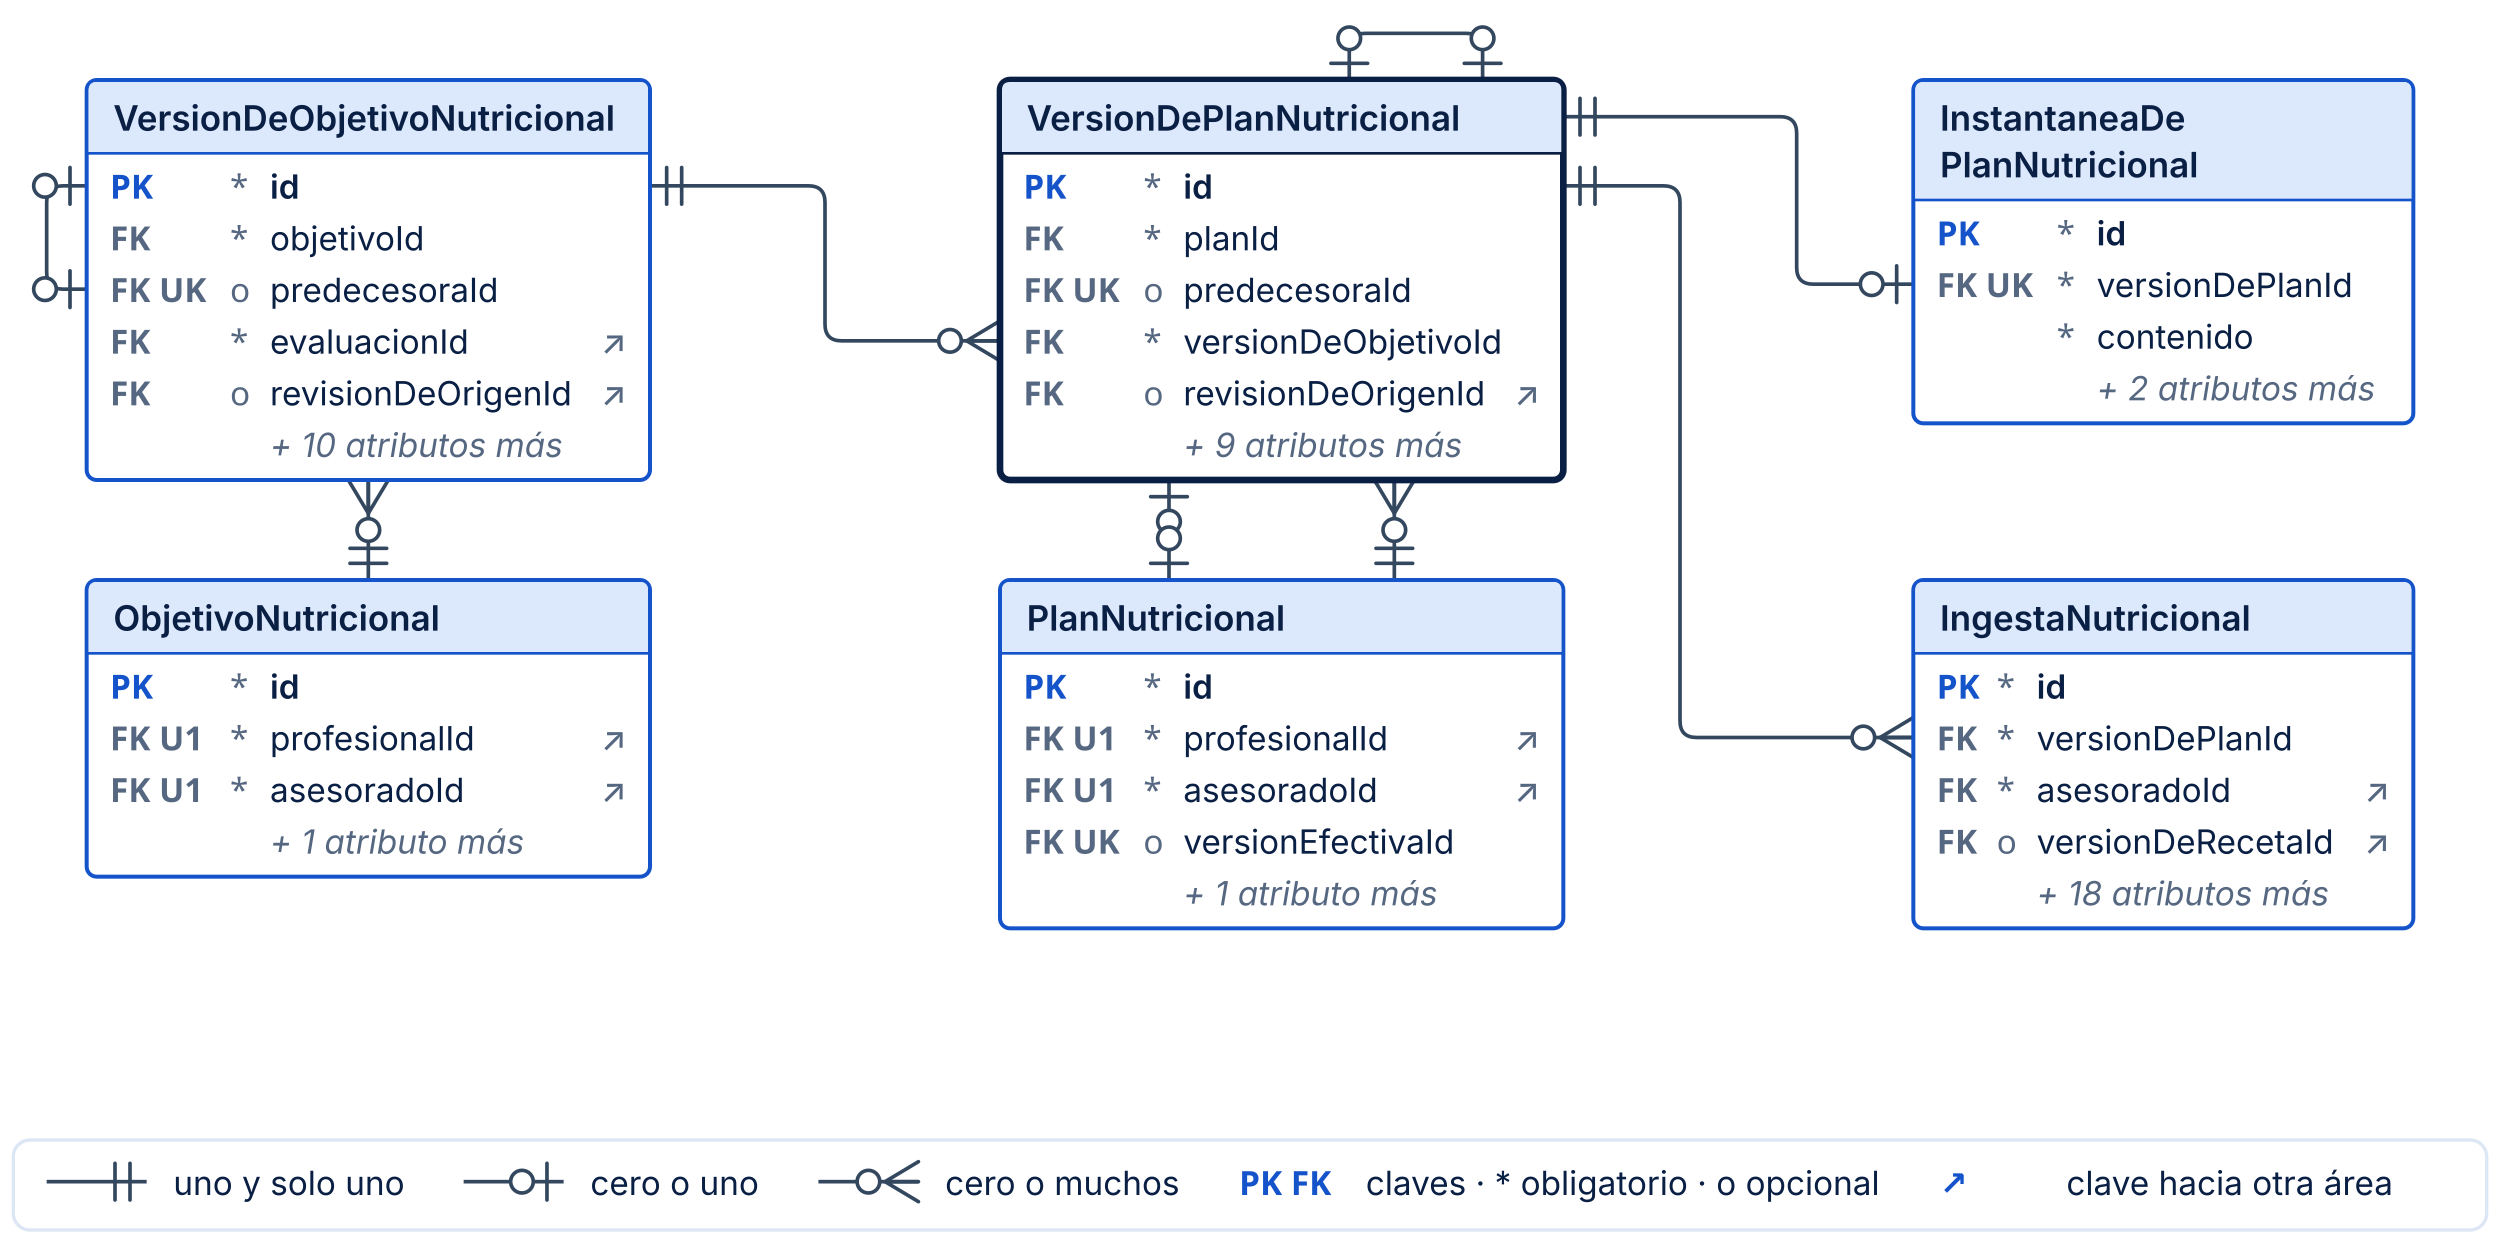
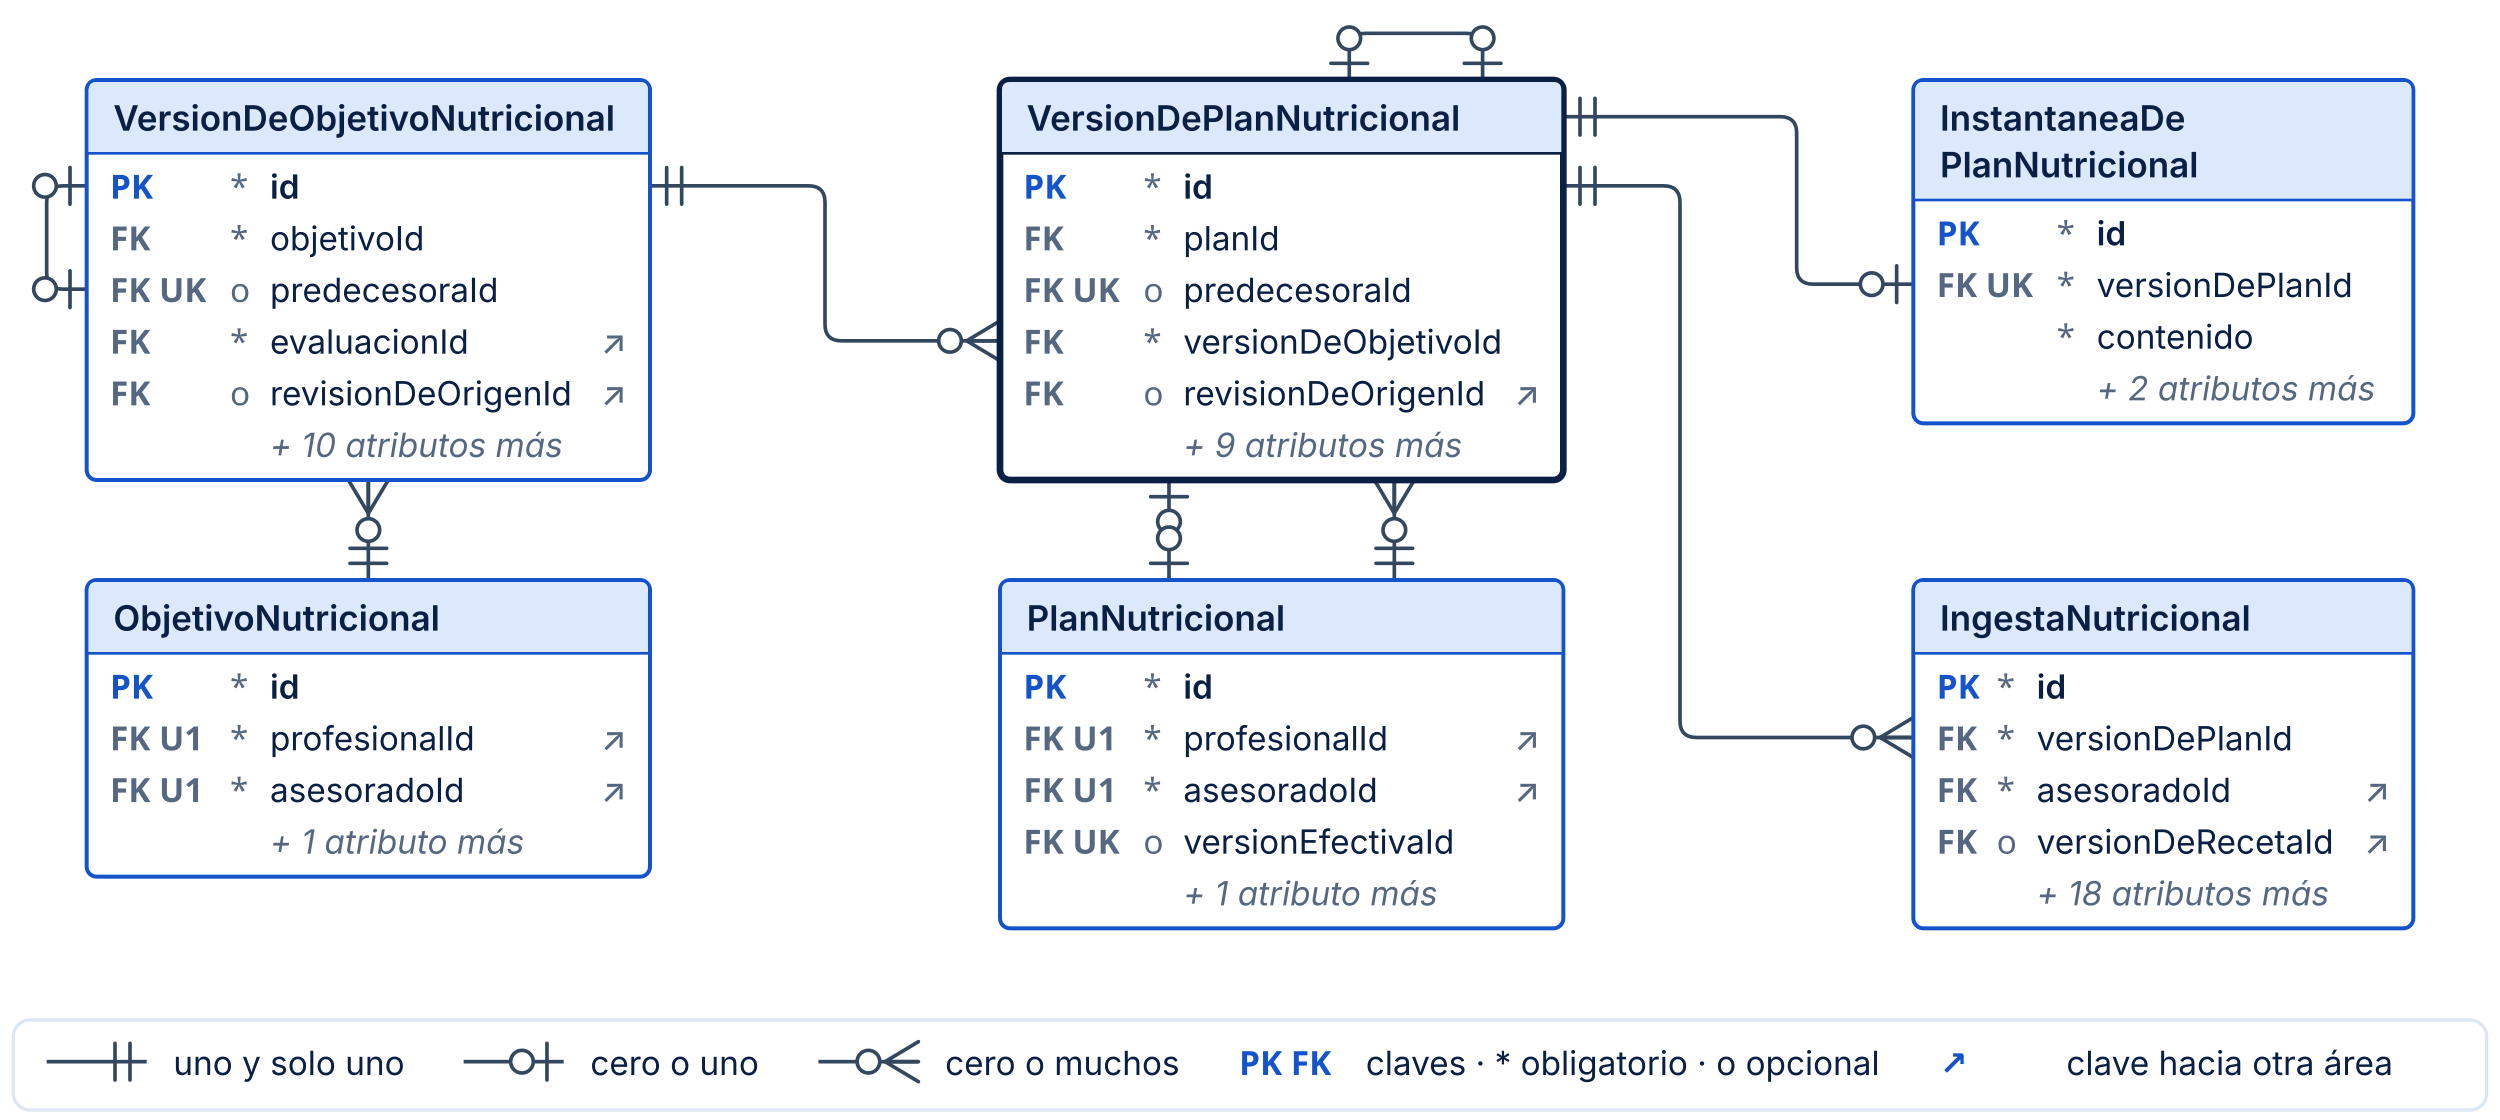
- <svg xmlns="http://www.w3.org/2000/svg" width="750pt" height="372pt" viewBox="0 0 750 372" data-lamina="D-12">
-   <rect x="0" y="0" width="750" height="372" fill="#FFFFFF" />
-   <rect x="4" y="342" width="742" height="27" rx="5" fill="#FFFFFF" stroke="#DCE6F4" stroke-width="1" />
-   <path d="M 14 354.5 L 44 354.5" stroke="#33475F" stroke-width="1.1" fill="none" />
-   <path d="M 39 360 L 39 349" stroke="#33475F" stroke-width="1.1" fill="none" stroke-linecap="round" />
-   <path d="M 34.5 360 L 34.5 349" stroke="#33475F" stroke-width="1.1" fill="none" stroke-linecap="round" />
-   <text x="52" y="358.5" font-family="Inter" font-size="10" font-weight="400" fill="#0A1F44">uno y solo uno</text>
-   <path d="M 139.09 354.5 L 169.09 354.5" stroke="#33475F" stroke-width="1.1" fill="none" />
-   <path d="M 164.09 360 L 164.09 349" stroke="#33475F" stroke-width="1.1" fill="none" stroke-linecap="round" />
-   <circle cx="156.59" cy="354.5" r="3.4" fill="#FFFFFF" stroke="#33475F" stroke-width="1.1" />
-   <text x="177.09" y="358.5" font-family="Inter" font-size="10" font-weight="400" fill="#0A1F44">cero o uno</text>
-   <path d="M 245.53 354.5 L 275.53 354.5" stroke="#33475F" stroke-width="1.1" fill="none" />
-   <path d="M 275.53 360.5 L 265.53 354.5 L 275.53 348.5 M 275.53 354.5 L 265.53 354.5" stroke="#33475F" stroke-width="1.1" fill="none" stroke-linecap="round" />
-   <circle cx="260.53" cy="354.5" r="3.4" fill="#FFFFFF" stroke="#33475F" stroke-width="1.1" />
-   <text x="283.53" y="358.5" font-family="Inter" font-size="10" font-weight="400" fill="#0A1F44">cero o muchos</text>
-   <text x="371.73" y="358.5" font-family="JetBrains Mono" font-size="10" font-weight="600" fill="#1453C9">PK FK</text>
-   <text x="409.73" y="358.5" font-family="Inter" font-size="10" font-weight="400" fill="#0A1F44">claves · * obligatorio · o opcional</text>
-   <text x="581.91" y="358.5" font-family="JetBrains Mono" font-size="10" font-weight="600" fill="#1453C9">↗</text>
-   <text x="619.91" y="358.5" font-family="Inter" font-size="10" font-weight="400" fill="#0A1F44">clave hacia otra área</text>
+ <svg xmlns="http://www.w3.org/2000/svg" width="750pt" height="336pt" viewBox="0 0 750 336" data-lamina="D-12">
+   <rect x="0" y="0" width="750" height="336" fill="#FFFFFF" />
+   <rect x="4" y="306" width="742" height="27" rx="5" fill="#FFFFFF" stroke="#DCE6F4" stroke-width="1" />
+   <path d="M 14 318.5 L 44 318.5" stroke="#33475F" stroke-width="1.1" fill="none" />
+   <path d="M 39 324 L 39 313" stroke="#33475F" stroke-width="1.1" fill="none" stroke-linecap="round" />
+   <path d="M 34.5 324 L 34.5 313" stroke="#33475F" stroke-width="1.1" fill="none" stroke-linecap="round" />
+   <text x="52" y="322.5" font-family="Inter" font-size="10" font-weight="400" fill="#0A1F44">uno y solo uno</text>
+   <path d="M 139.09 318.5 L 169.09 318.5" stroke="#33475F" stroke-width="1.1" fill="none" />
+   <path d="M 164.09 324 L 164.09 313" stroke="#33475F" stroke-width="1.1" fill="none" stroke-linecap="round" />
+   <circle cx="156.59" cy="318.5" r="3.4" fill="#FFFFFF" stroke="#33475F" stroke-width="1.1" />
+   <text x="177.09" y="322.5" font-family="Inter" font-size="10" font-weight="400" fill="#0A1F44">cero o uno</text>
+   <path d="M 245.53 318.5 L 275.53 318.5" stroke="#33475F" stroke-width="1.1" fill="none" />
+   <path d="M 275.53 324.5 L 265.53 318.5 L 275.53 312.5 M 275.53 318.5 L 265.53 318.5" stroke="#33475F" stroke-width="1.1" fill="none" stroke-linecap="round" />
+   <circle cx="260.53" cy="318.5" r="3.4" fill="#FFFFFF" stroke="#33475F" stroke-width="1.1" />
+   <text x="283.53" y="322.5" font-family="Inter" font-size="10" font-weight="400" fill="#0A1F44">cero o muchos</text>
+   <text x="371.73" y="322.5" font-family="JetBrains Mono" font-size="10" font-weight="600" fill="#1453C9">PK FK</text>
+   <text x="409.73" y="322.5" font-family="Inter" font-size="10" font-weight="400" fill="#0A1F44">claves · * obligatorio · o opcional</text>
+   <text x="581.91" y="322.5" font-family="JetBrains Mono" font-size="10" font-weight="600" fill="#1453C9">↗</text>
+   <text x="619.91" y="322.5" font-family="Inter" font-size="10" font-weight="400" fill="#0A1F44">clave hacia otra área</text>
  <path d="M 110.5 144 L 110.5 174" fill="none" stroke="#33475F" stroke-width="1.1" stroke-linejoin="round" />
  <path d="M 105 169 L 116 169" stroke="#33475F" stroke-width="1.1" fill="none" stroke-linecap="round" />
  <path d="M 105 164.5 L 116 164.5" stroke="#33475F" stroke-width="1.1" fill="none" stroke-linecap="round" />
  <path d="M 116.5 144 L 110.5 154 L 104.5 144 M 110.5 144 L 110.5 154" stroke="#33475F" stroke-width="1.1" fill="none" stroke-linecap="round" />
  <circle cx="110.5" cy="159" r="3.4" fill="#FFFFFF" stroke="#33475F" stroke-width="1.1" />
  <path d="M 26 86.75 L 19 86.75 Q 14 86.75 14 81.75 L 14 60.75 Q 14 55.75 19 55.75 L 26 55.75" fill="none" stroke="#33475F" stroke-width="1.1" stroke-linejoin="round" />
  <path d="M 21 61.25 L 21 50.25" stroke="#33475F" stroke-width="1.1" fill="none" stroke-linecap="round" />
  <circle cx="13.5" cy="55.75" r="3.4" fill="#FFFFFF" stroke="#33475F" stroke-width="1.1" />
  <path d="M 21 92.25 L 21 81.25" stroke="#33475F" stroke-width="1.1" fill="none" stroke-linecap="round" />
  <circle cx="13.5" cy="86.75" r="3.4" fill="#FFFFFF" stroke="#33475F" stroke-width="1.1" />
  <path d="M 350.7 174 L 350.7 144" fill="none" stroke="#33475F" stroke-width="1.1" stroke-linejoin="round" />
  <path d="M 356.2 149 L 345.2 149" stroke="#33475F" stroke-width="1.1" fill="none" stroke-linecap="round" />
  <circle cx="350.7" cy="156.5" r="3.4" fill="#FFFFFF" stroke="#33475F" stroke-width="1.1" />
  <path d="M 345.2 169 L 356.2 169" stroke="#33475F" stroke-width="1.1" fill="none" stroke-linecap="round" />
  <circle cx="350.7" cy="161.5" r="3.4" fill="#FFFFFF" stroke="#33475F" stroke-width="1.1" />
  <path d="M 418.3 144 L 418.3 174" fill="none" stroke="#33475F" stroke-width="1.1" stroke-linejoin="round" />
  <path d="M 412.8 169 L 423.8 169" stroke="#33475F" stroke-width="1.1" fill="none" stroke-linecap="round" />
  <path d="M 412.8 164.5 L 423.8 164.5" stroke="#33475F" stroke-width="1.1" fill="none" stroke-linecap="round" />
  <path d="M 424.3 144 L 418.3 154 L 412.3 144 M 418.3 144 L 418.3 154" stroke="#33475F" stroke-width="1.1" fill="none" stroke-linecap="round" />
  <circle cx="418.3" cy="159" r="3.4" fill="#FFFFFF" stroke="#33475F" stroke-width="1.1" />
  <path d="M 404.78 24 L 404.78 15 Q 404.78 10 409.78 10 L 439.78 10 Q 444.78 10 444.78 15 L 444.78 24" fill="none" stroke="#33475F" stroke-width="1.1" stroke-linejoin="round" />
  <path d="M 439.28 19 L 450.28 19" stroke="#33475F" stroke-width="1.1" fill="none" stroke-linecap="round" />
  <circle cx="444.78" cy="11.5" r="3.4" fill="#FFFFFF" stroke="#33475F" stroke-width="1.1" />
  <path d="M 399.28 19 L 410.28 19" stroke="#33475F" stroke-width="1.1" fill="none" stroke-linecap="round" />
  <circle cx="404.78" cy="11.5" r="3.4" fill="#FFFFFF" stroke="#33475F" stroke-width="1.1" />
  <path d="M 300 102.25 L 252.5 102.25 Q 247.5 102.25 247.5 97.25 L 247.5 60.75 Q 247.5 55.75 242.5 55.75 L 195 55.75" fill="none" stroke="#33475F" stroke-width="1.1" stroke-linejoin="round" />
  <path d="M 200 50.25 L 200 61.25" stroke="#33475F" stroke-width="1.1" fill="none" stroke-linecap="round" />
  <path d="M 204.5 50.25 L 204.5 61.25" stroke="#33475F" stroke-width="1.1" fill="none" stroke-linecap="round" />
  <path d="M 300 108.25 L 290 102.25 L 300 96.25 M 300 102.25 L 290 102.25" stroke="#33475F" stroke-width="1.1" fill="none" stroke-linecap="round" />
  <circle cx="285" cy="102.25" r="3.4" fill="#FFFFFF" stroke="#33475F" stroke-width="1.1" />
  <path d="M 574 85.25 L 544 85.25 Q 539 85.25 539 80.25 L 539 40 Q 539 35 534 35 L 469 35" fill="none" stroke="#33475F" stroke-width="1.1" stroke-linejoin="round" />
  <path d="M 474 29.5 L 474 40.5" stroke="#33475F" stroke-width="1.1" fill="none" stroke-linecap="round" />
  <path d="M 478.5 29.5 L 478.5 40.5" stroke="#33475F" stroke-width="1.1" fill="none" stroke-linecap="round" />
  <path d="M 569 90.75 L 569 79.75" stroke="#33475F" stroke-width="1.1" fill="none" stroke-linecap="round" />
  <circle cx="561.5" cy="85.25" r="3.4" fill="#FFFFFF" stroke="#33475F" stroke-width="1.1" />
  <path d="M 574 221.25 L 509 221.25 Q 504 221.25 504 216.25 L 504 60.75 Q 504 55.75 499 55.75 L 469 55.75" fill="none" stroke="#33475F" stroke-width="1.1" stroke-linejoin="round" />
  <path d="M 474 50.25 L 474 61.25" stroke="#33475F" stroke-width="1.1" fill="none" stroke-linecap="round" />
  <path d="M 478.5 50.25 L 478.5 61.25" stroke="#33475F" stroke-width="1.1" fill="none" stroke-linecap="round" />
  <path d="M 574 227.25 L 564 221.25 L 574 215.25 M 574 221.25 L 564 221.25" stroke="#33475F" stroke-width="1.1" fill="none" stroke-linecap="round" />
  <circle cx="559" cy="221.25" r="3.4" fill="#FFFFFF" stroke="#33475F" stroke-width="1.1" />
  <rect x="26" y="24" width="169" height="120" rx="3" fill="#FFFFFF" stroke="#1453C9" stroke-width="1.2" />
  <path d="M 26.6 46 L 26.6 27 Q 26.6 24.6 29 24.6 L 192 24.6 Q 194.4 24.6 194.4 27 L 194.4 46 Z" fill="#DCE8FC" />
  <line x1="26" y1="46" x2="195" y2="46" stroke="#1453C9" stroke-width="0.8" />
  <text x="34" y="39.2" font-family="Inter" font-size="10.5" font-weight="600" fill="#0A1F44">VersionDeObjetivoNutricional</text>
  <text x="33" y="59.6" font-family="JetBrains Mono" font-size="10" font-weight="600" fill="#1453C9">PK</text>
  <text x="69" y="59.6" font-family="JetBrains Mono" font-size="10" font-weight="500" fill="#566881">*</text>
  <text x="81" y="59.6" font-family="Inter" font-size="10" font-weight="600" fill="#0A1F44">id</text>
  <text x="33" y="75.1" font-family="JetBrains Mono" font-size="10" font-weight="600" fill="#566881">FK</text>
  <text x="69" y="75.1" font-family="JetBrains Mono" font-size="10" font-weight="500" fill="#566881">*</text>
  <text x="81" y="75.1" font-family="Inter" font-size="10" font-weight="400" fill="#0A1F44">objetivoId</text>
  <text x="33" y="90.6" font-family="JetBrains Mono" font-size="10" font-weight="600" fill="#566881">FK UK</text>
  <text x="69" y="90.6" font-family="JetBrains Mono" font-size="10" font-weight="500" fill="#566881">o</text>
  <text x="81" y="90.6" font-family="Inter" font-size="10" font-weight="400" fill="#0A1F44">predecesoraId</text>
  <text x="33" y="106.1" font-family="JetBrains Mono" font-size="10" font-weight="600" fill="#566881">FK</text>
  <text x="69" y="106.1" font-family="JetBrains Mono" font-size="10" font-weight="500" fill="#566881">*</text>
  <text x="81" y="106.1" font-family="Inter" font-size="10" font-weight="400" fill="#0A1F44">evaluacionId</text>
  <text x="188" y="106.1" font-family="Inter" font-size="10" font-weight="500" fill="#566881" text-anchor="end">↗</text>
  <text x="33" y="121.6" font-family="JetBrains Mono" font-size="10" font-weight="600" fill="#566881">FK</text>
  <text x="69" y="121.6" font-family="JetBrains Mono" font-size="10" font-weight="500" fill="#566881">o</text>
  <text x="81" y="121.6" font-family="Inter" font-size="10" font-weight="400" fill="#0A1F44">revisionDeOrigenId</text>
  <text x="188" y="121.6" font-family="Inter" font-size="10" font-weight="500" fill="#566881" text-anchor="end">↗</text>
  <text x="81" y="137.1" font-family="Inter" font-size="10" font-weight="400" font-style="italic" fill="#566881">+ 10 atributos más</text>
  <rect x="26" y="174" width="169" height="89" rx="3" fill="#FFFFFF" stroke="#1453C9" stroke-width="1.2" />
  <path d="M 26.6 196 L 26.6 177 Q 26.6 174.6 29 174.6 L 192 174.6 Q 194.4 174.6 194.4 177 L 194.4 196 Z" fill="#DCE8FC" />
  <line x1="26" y1="196" x2="195" y2="196" stroke="#1453C9" stroke-width="0.8" />
  <text x="34" y="189.2" font-family="Inter" font-size="10.5" font-weight="600" fill="#0A1F44">ObjetivoNutricional</text>
  <text x="33" y="209.6" font-family="JetBrains Mono" font-size="10" font-weight="600" fill="#1453C9">PK</text>
  <text x="69" y="209.6" font-family="JetBrains Mono" font-size="10" font-weight="500" fill="#566881">*</text>
  <text x="81" y="209.6" font-family="Inter" font-size="10" font-weight="600" fill="#0A1F44">id</text>
  <text x="33" y="225.1" font-family="JetBrains Mono" font-size="10" font-weight="600" fill="#566881">FK U1</text>
  <text x="69" y="225.1" font-family="JetBrains Mono" font-size="10" font-weight="500" fill="#566881">*</text>
  <text x="81" y="225.1" font-family="Inter" font-size="10" font-weight="400" fill="#0A1F44">profesionalId</text>
  <text x="188" y="225.1" font-family="Inter" font-size="10" font-weight="500" fill="#566881" text-anchor="end">↗</text>
  <text x="33" y="240.6" font-family="JetBrains Mono" font-size="10" font-weight="600" fill="#566881">FK U1</text>
  <text x="69" y="240.6" font-family="JetBrains Mono" font-size="10" font-weight="500" fill="#566881">*</text>
  <text x="81" y="240.6" font-family="Inter" font-size="10" font-weight="400" fill="#0A1F44">asesoradoId</text>
  <text x="188" y="240.6" font-family="Inter" font-size="10" font-weight="500" fill="#566881" text-anchor="end">↗</text>
  <text x="81" y="256.1" font-family="Inter" font-size="10" font-weight="400" font-style="italic" fill="#566881">+ 1 atributo más</text>
  <rect x="300" y="24" width="169" height="120" rx="3" fill="#FFFFFF" stroke="#0A1F44" stroke-width="2" />
  <path d="M 300.6 46 L 300.6 27 Q 300.6 24.6 303 24.6 L 466 24.6 Q 468.4 24.6 468.4 27 L 468.4 46 Z" fill="#DCE8FC" />
  <line x1="300" y1="46" x2="469" y2="46" stroke="#0A1F44" stroke-width="0.8" />
  <text x="308" y="39.2" font-family="Inter" font-size="10.5" font-weight="600" fill="#0A1F44">VersionDePlanNutricional</text>
  <text x="307" y="59.6" font-family="JetBrains Mono" font-size="10" font-weight="600" fill="#1453C9">PK</text>
  <text x="343" y="59.6" font-family="JetBrains Mono" font-size="10" font-weight="500" fill="#566881">*</text>
  <text x="355" y="59.6" font-family="Inter" font-size="10" font-weight="600" fill="#0A1F44">id</text>
  <text x="307" y="75.1" font-family="JetBrains Mono" font-size="10" font-weight="600" fill="#566881">FK</text>
  <text x="343" y="75.1" font-family="JetBrains Mono" font-size="10" font-weight="500" fill="#566881">*</text>
  <text x="355" y="75.1" font-family="Inter" font-size="10" font-weight="400" fill="#0A1F44">planId</text>
  <text x="307" y="90.6" font-family="JetBrains Mono" font-size="10" font-weight="600" fill="#566881">FK UK</text>
  <text x="343" y="90.6" font-family="JetBrains Mono" font-size="10" font-weight="500" fill="#566881">o</text>
  <text x="355" y="90.6" font-family="Inter" font-size="10" font-weight="400" fill="#0A1F44">predecesoraId</text>
  <text x="307" y="106.1" font-family="JetBrains Mono" font-size="10" font-weight="600" fill="#566881">FK</text>
  <text x="343" y="106.1" font-family="JetBrains Mono" font-size="10" font-weight="500" fill="#566881">*</text>
  <text x="355" y="106.1" font-family="Inter" font-size="10" font-weight="400" fill="#0A1F44">versionDeObjetivoId</text>
  <text x="307" y="121.6" font-family="JetBrains Mono" font-size="10" font-weight="600" fill="#566881">FK</text>
  <text x="343" y="121.6" font-family="JetBrains Mono" font-size="10" font-weight="500" fill="#566881">o</text>
  <text x="355" y="121.6" font-family="Inter" font-size="10" font-weight="400" fill="#0A1F44">revisionDeOrigenId</text>
  <text x="462" y="121.6" font-family="Inter" font-size="10" font-weight="500" fill="#566881" text-anchor="end">↗</text>
  <text x="355" y="137.1" font-family="Inter" font-size="10" font-weight="400" font-style="italic" fill="#566881">+ 9 atributos más</text>
  <rect x="300" y="174" width="169" height="104.5" rx="3" fill="#FFFFFF" stroke="#1453C9" stroke-width="1.2" />
  <path d="M 300.6 196 L 300.6 177 Q 300.6 174.6 303 174.6 L 466 174.6 Q 468.4 174.6 468.4 177 L 468.4 196 Z" fill="#DCE8FC" />
  <line x1="300" y1="196" x2="469" y2="196" stroke="#1453C9" stroke-width="0.8" />
  <text x="308" y="189.2" font-family="Inter" font-size="10.5" font-weight="600" fill="#0A1F44">PlanNutricional</text>
  <text x="307" y="209.6" font-family="JetBrains Mono" font-size="10" font-weight="600" fill="#1453C9">PK</text>
  <text x="343" y="209.6" font-family="JetBrains Mono" font-size="10" font-weight="500" fill="#566881">*</text>
  <text x="355" y="209.6" font-family="Inter" font-size="10" font-weight="600" fill="#0A1F44">id</text>
  <text x="307" y="225.1" font-family="JetBrains Mono" font-size="10" font-weight="600" fill="#566881">FK U1</text>
  <text x="343" y="225.1" font-family="JetBrains Mono" font-size="10" font-weight="500" fill="#566881">*</text>
  <text x="355" y="225.1" font-family="Inter" font-size="10" font-weight="400" fill="#0A1F44">profesionalId</text>
  <text x="462" y="225.1" font-family="Inter" font-size="10" font-weight="500" fill="#566881" text-anchor="end">↗</text>
  <text x="307" y="240.6" font-family="JetBrains Mono" font-size="10" font-weight="600" fill="#566881">FK U1</text>
  <text x="343" y="240.6" font-family="JetBrains Mono" font-size="10" font-weight="500" fill="#566881">*</text>
  <text x="355" y="240.6" font-family="Inter" font-size="10" font-weight="400" fill="#0A1F44">asesoradoId</text>
  <text x="462" y="240.6" font-family="Inter" font-size="10" font-weight="500" fill="#566881" text-anchor="end">↗</text>
  <text x="307" y="256.1" font-family="JetBrains Mono" font-size="10" font-weight="600" fill="#566881">FK UK</text>
  <text x="343" y="256.1" font-family="JetBrains Mono" font-size="10" font-weight="500" fill="#566881">o</text>
  <text x="355" y="256.1" font-family="Inter" font-size="10" font-weight="400" fill="#0A1F44">versionEfectivaId</text>
  <text x="355" y="271.6" font-family="Inter" font-size="10" font-weight="400" font-style="italic" fill="#566881">+ 1 atributo más</text>
  <rect x="574" y="24" width="150" height="103" rx="3" fill="#FFFFFF" stroke="#1453C9" stroke-width="1.2" />
  <path d="M 574.6 60 L 574.6 27 Q 574.6 24.6 577 24.6 L 721 24.6 Q 723.4 24.6 723.4 27 L 723.4 60 Z" fill="#DCE8FC" />
  <line x1="574" y1="60" x2="724" y2="60" stroke="#1453C9" stroke-width="0.8" />
  <text x="582" y="39.2" font-family="Inter" font-size="10.5" font-weight="600" fill="#0A1F44">InstantaneaDe</text>
  <text x="582" y="53.2" font-family="Inter" font-size="10.5" font-weight="600" fill="#0A1F44">PlanNutricional</text>
  <text x="581" y="73.6" font-family="JetBrains Mono" font-size="10" font-weight="600" fill="#1453C9">PK</text>
  <text x="617" y="73.6" font-family="JetBrains Mono" font-size="10" font-weight="500" fill="#566881">*</text>
  <text x="629" y="73.6" font-family="Inter" font-size="10" font-weight="600" fill="#0A1F44">id</text>
  <text x="581" y="89.1" font-family="JetBrains Mono" font-size="10" font-weight="600" fill="#566881">FK UK</text>
  <text x="617" y="89.1" font-family="JetBrains Mono" font-size="10" font-weight="500" fill="#566881">*</text>
  <text x="629" y="89.1" font-family="Inter" font-size="10" font-weight="400" fill="#0A1F44">versionDePlanId</text>
  <text x="617" y="104.6" font-family="JetBrains Mono" font-size="10" font-weight="500" fill="#566881">*</text>
  <text x="629" y="104.6" font-family="Inter" font-size="10" font-weight="400" fill="#0A1F44">contenido</text>
  <text x="629" y="120.1" font-family="Inter" font-size="10" font-weight="400" font-style="italic" fill="#566881">+ 2 atributos más</text>
  <rect x="574" y="174" width="150" height="104.5" rx="3" fill="#FFFFFF" stroke="#1453C9" stroke-width="1.2" />
  <path d="M 574.6 196 L 574.6 177 Q 574.6 174.6 577 174.6 L 721 174.6 Q 723.4 174.6 723.4 177 L 723.4 196 Z" fill="#DCE8FC" />
  <line x1="574" y1="196" x2="724" y2="196" stroke="#1453C9" stroke-width="0.8" />
  <text x="582" y="189.2" font-family="Inter" font-size="10.5" font-weight="600" fill="#0A1F44">IngestaNutricional</text>
  <text x="581" y="209.6" font-family="JetBrains Mono" font-size="10" font-weight="600" fill="#1453C9">PK</text>
  <text x="599" y="209.6" font-family="JetBrains Mono" font-size="10" font-weight="500" fill="#566881">*</text>
  <text x="611" y="209.6" font-family="Inter" font-size="10" font-weight="600" fill="#0A1F44">id</text>
  <text x="581" y="225.1" font-family="JetBrains Mono" font-size="10" font-weight="600" fill="#566881">FK</text>
  <text x="599" y="225.1" font-family="JetBrains Mono" font-size="10" font-weight="500" fill="#566881">*</text>
  <text x="611" y="225.1" font-family="Inter" font-size="10" font-weight="400" fill="#0A1F44">versionDePlanId</text>
  <text x="581" y="240.6" font-family="JetBrains Mono" font-size="10" font-weight="600" fill="#566881">FK</text>
  <text x="599" y="240.6" font-family="JetBrains Mono" font-size="10" font-weight="500" fill="#566881">*</text>
  <text x="611" y="240.6" font-family="Inter" font-size="10" font-weight="400" fill="#0A1F44">asesoradoId</text>
  <text x="717" y="240.6" font-family="Inter" font-size="10" font-weight="500" fill="#566881" text-anchor="end">↗</text>
  <text x="581" y="256.1" font-family="JetBrains Mono" font-size="10" font-weight="600" fill="#566881">FK</text>
  <text x="599" y="256.1" font-family="JetBrains Mono" font-size="10" font-weight="500" fill="#566881">o</text>
  <text x="611" y="256.1" font-family="Inter" font-size="10" font-weight="400" fill="#0A1F44">versionDeRecetaId</text>
  <text x="717" y="256.1" font-family="Inter" font-size="10" font-weight="500" fill="#566881" text-anchor="end">↗</text>
  <text x="611" y="271.6" font-family="Inter" font-size="10" font-weight="400" font-style="italic" fill="#566881">+ 18 atributos más</text>
</svg>
